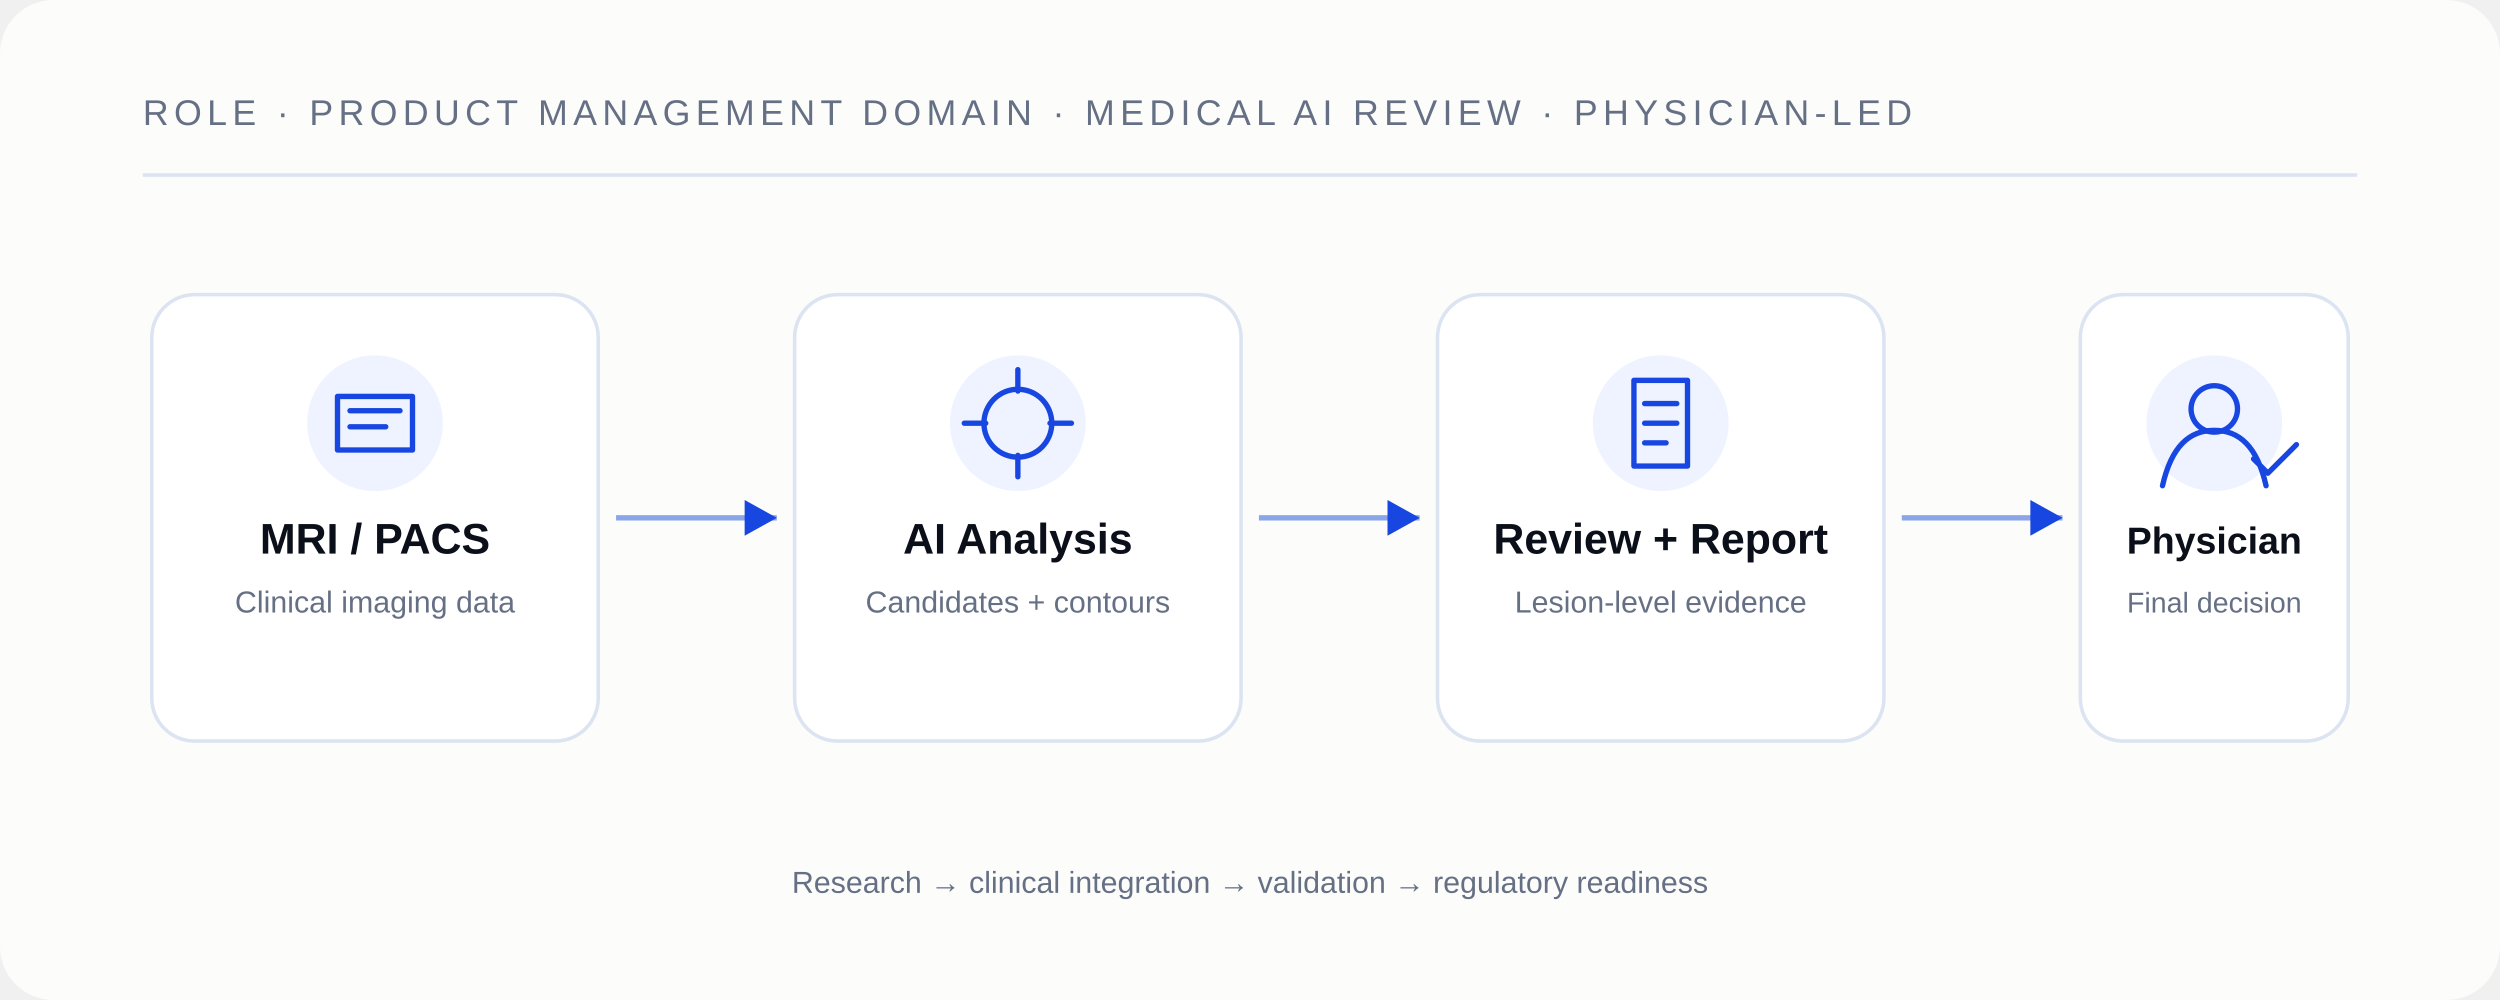
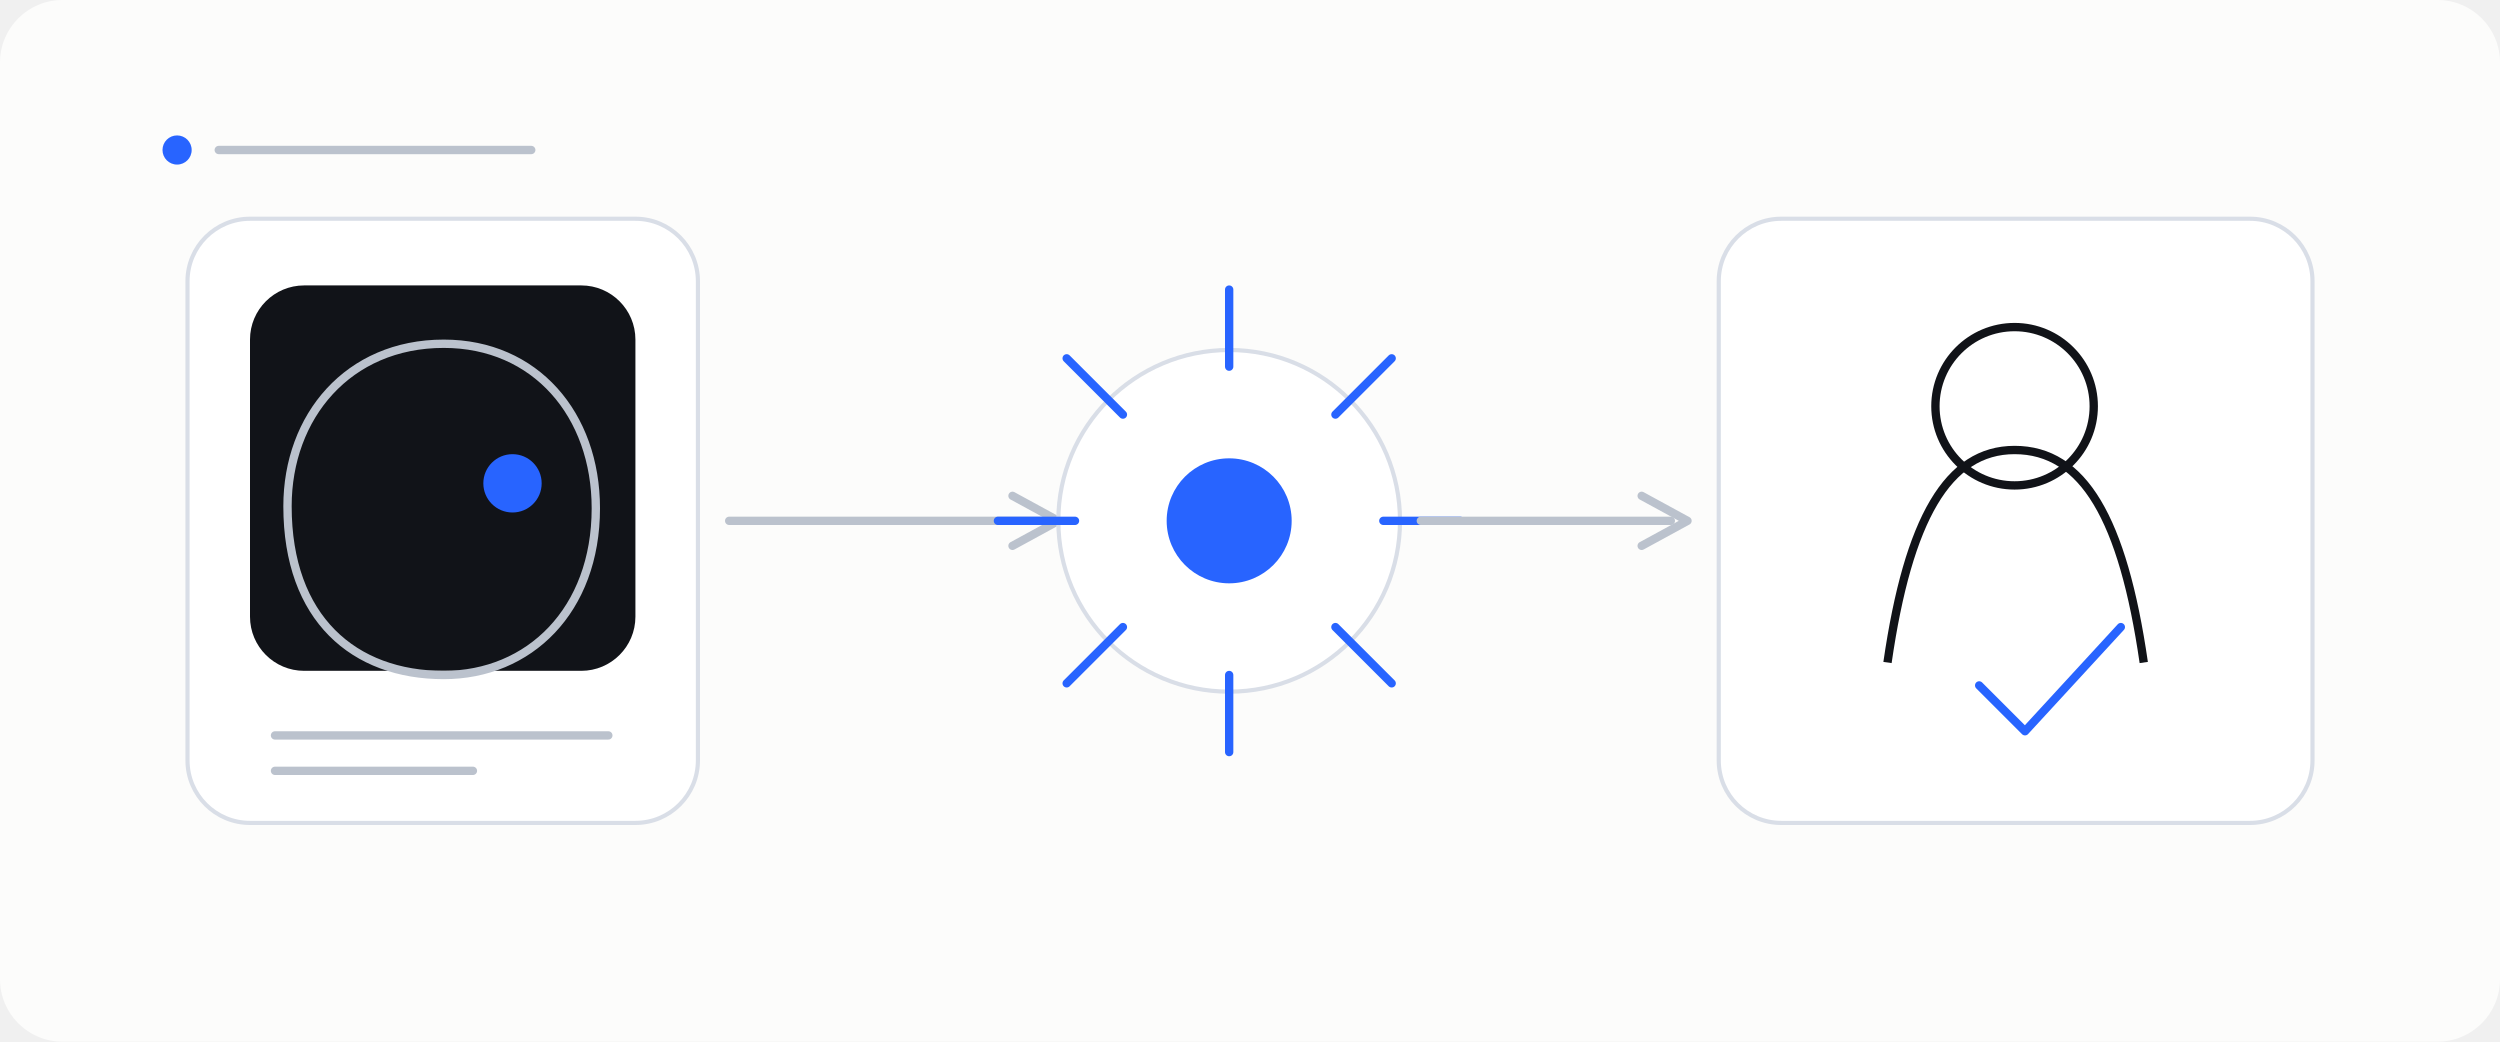
- <svg xmlns="http://www.w3.org/2000/svg" viewBox="0 0 1400 560" role="img" aria-labelledby="t d">
-   <style>.bg{fill:#fcfcfb}.card{fill:#fff;stroke:#dce4f2;stroke-width:2}.a{fill:#1746e0}.soft{fill:#eef3ff}.txt{font-family:Arial,sans-serif;fill:#0b0f19}.muted{font-family:Arial,sans-serif;fill:#667085}.line{stroke:#8aa6e8;stroke-width:3;fill:none}.icon{stroke:#1746e0;stroke-width:3;fill:none;stroke-linecap:round;stroke-linejoin:round}</style>
-   <rect class="bg" width="1400" height="560" rx="30" />
-   <text class="muted" x="80" y="70" font-size="20" letter-spacing="3">ROLE · PRODUCT MANAGEMENT   DOMAIN · MEDICAL AI   REVIEW · PHYSICIAN-LED</text>
-   <line x1="80" x2="1320" y1="98" y2="98" stroke="#dce4f2" stroke-width="2" />
-   <g transform="translate(85 165)">
-     <rect class="card" width="250" height="250" rx="24" />
-     <circle class="soft" cx="125" cy="72" r="38" />
-     <path class="icon" d="M104 57h42v30h-42zM111 65h28M111 74h20" />
-     <text class="txt" x="125" y="145" text-anchor="middle" font-size="24" font-weight="700">MRI / PACS</text>
-     <text class="muted" x="125" y="178" text-anchor="middle" font-size="17">Clinical imaging data</text>
-   </g>
-   <path class="line" d="M345 290h90" />
-   <path class="a" d="m435 290-18-10v20z" />
-   <g transform="translate(445 165)">
-     <rect class="card" width="250" height="250" rx="24" />
-     <circle class="soft" cx="125" cy="72" r="38" />
-     <circle class="icon" cx="125" cy="72" r="19" />
-     <path class="icon" d="M125 42v12M125 90v12M95 72h12M143 72h12" />
-     <text class="txt" x="125" y="145" text-anchor="middle" font-size="24" font-weight="700">AI Analysis</text>
-     <text class="muted" x="125" y="178" text-anchor="middle" font-size="17">Candidates + contours</text>
-   </g>
-   <path class="line" d="M705 290h90" />
-   <path class="a" d="m795 290-18-10v20z" />
-   <g transform="translate(805 165)">
-     <rect class="card" width="250" height="250" rx="24" />
-     <circle class="soft" cx="125" cy="72" r="38" />
-     <path class="icon" d="M110 48h30v48h-30zM116 61h18M116 72h18M116 83h12" />
-     <text class="txt" x="125" y="145" text-anchor="middle" font-size="24" font-weight="700">Review + Report</text>
-     <text class="muted" x="125" y="178" text-anchor="middle" font-size="17">Lesion-level evidence</text>
-   </g>
-   <path class="line" d="M1065 290h90" />
-   <path class="a" d="m1155 290-18-10v20z" />
-   <g transform="translate(1165 165)">
-     <rect x="0" class="card" width="150" height="250" rx="24" />
-     <circle class="soft" cx="75" cy="72" r="38" />
-     <circle class="icon" cx="75" cy="64" r="13" />
-     <path class="icon" d="M46 107c5-22 15-31 29-31s24 9 29 31M97 92l8 8 16-16" />
-     <text class="txt" x="75" y="145" text-anchor="middle" font-size="21" font-weight="700">Physician</text>
-     <text class="muted" x="75" y="178" text-anchor="middle" font-size="16">Final decision</text>
-   </g>
-   <text class="muted" x="700" y="500" text-anchor="middle" font-size="17">Research → clinical integration → validation → regulatory readiness</text>
+ <svg xmlns="http://www.w3.org/2000/svg" viewBox="0 0 1200 500" role="img" aria-labelledby="t d">
+   <style>.bg{fill:#fcfcfb}.card{fill:#fff;stroke:#d9dee7;stroke-width:2}.dark{fill:#111318}.blue{fill:#2864ff}.line{fill:none;stroke:#bbc2cd;stroke-width:4;stroke-linecap:round;stroke-linejoin:round}.bline{fill:none;stroke:#2864ff;stroke-width:4;stroke-linecap:round;stroke-linejoin:round}.soft{fill:#f3f5f8}.ring{fill:none;stroke:#111318;stroke-width:4}.ghost{fill:#d7dce4}</style>
+   <rect class="bg" width="1200" height="500" rx="30" />
+   <rect x="90" y="105" width="245" height="290" rx="30" class="card" />
+   <rect x="120" y="137" width="185" height="185" rx="26" class="dark" />
+   <path d="M213 165c-46 0-75 35-75 78 0 54 32 81 75 81 41 0 73-31 73-80 0-45-29-79-73-79Z" class="line" stroke="#fff" />
+   <circle cx="246" cy="232" r="14" class="blue" />
+   <path d="M132 353h160" class="line" />
+   <path d="M132 370h95" class="line" />
+   <path d="M350 250h150" class="line" />
+   <path d="m486 238 22 12-22 12" class="line" />
+   <circle cx="590" cy="250" r="82" class="card" />
+   <circle cx="590" cy="250" r="30" class="blue" />
+   <path d="M590 139v37M590 324v37M479 250h37M664 250h37M512 172l27 27M641 301l27 27M512 328l27-27M641 199l27-27" class="bline" />
+   <path d="M682 250h120" class="line" />
+   <path d="m788 238 22 12-22 12" class="line" />
+   <rect x="825" y="105" width="285" height="290" rx="30" class="card" />
+   <circle cx="967" cy="195" r="38" class="ring" />
+   <path d="M906 318c10-69 29-102 61-102 33 0 52 33 62 102" class="ring" />
+   <path d="m950 329 22 22 46-50" class="bline" />
+   <circle cx="85" cy="72" r="7" class="blue" />
+   <path d="M105 72h150" class="line" />
</svg>
